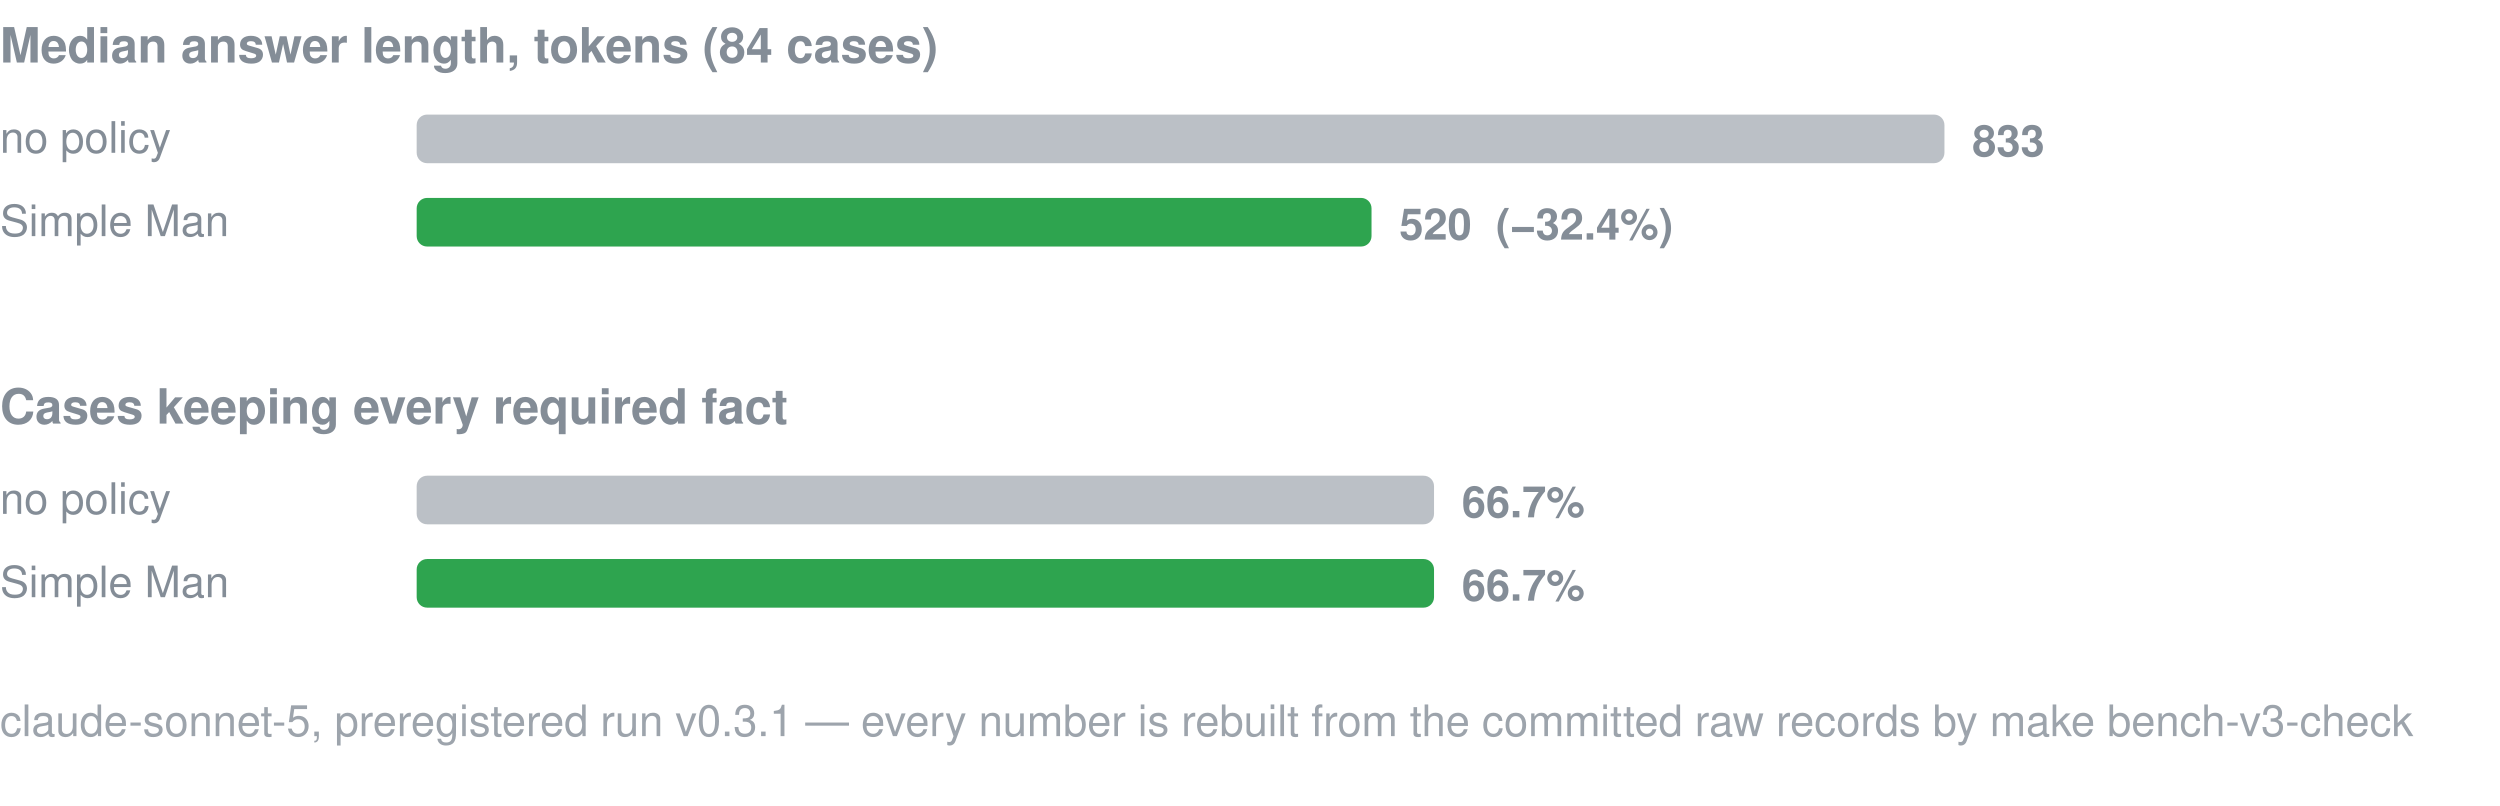
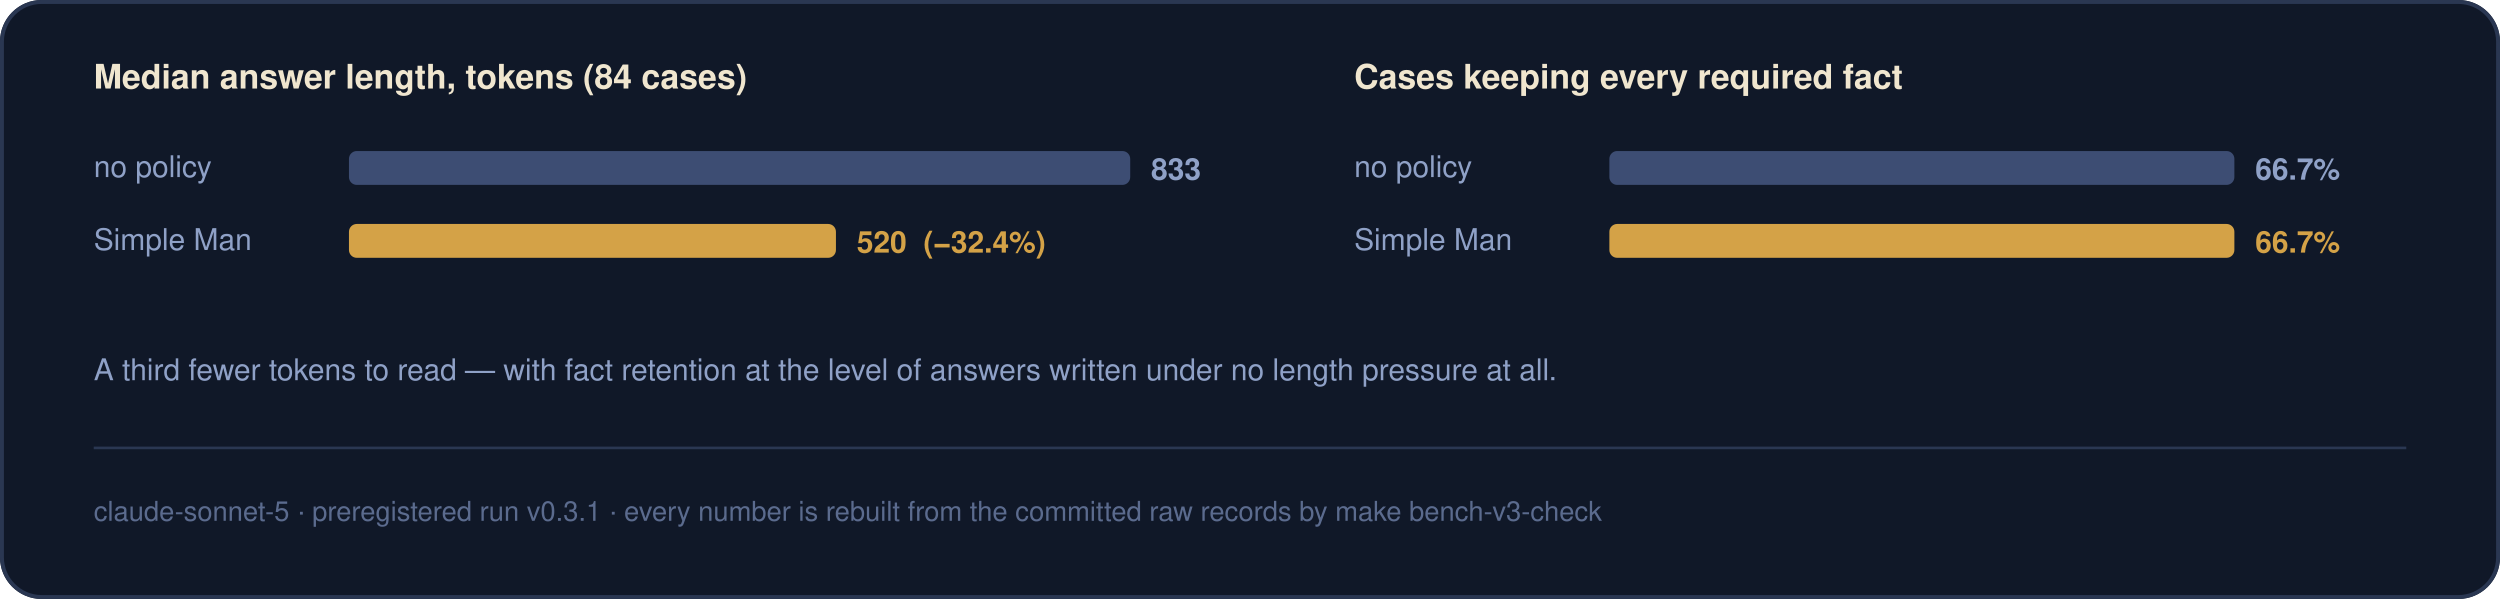
- <svg xmlns="http://www.w3.org/2000/svg" width="720" height="232" viewBox="0 0 720 232" role="img" aria-label="Simple Man benchmark: median answer length 520 tokens vs 833 without a policy; 66.7% of cases keep every required fact in both arms">
+ <svg xmlns="http://www.w3.org/2000/svg" width="960" height="230" viewBox="0 0 960 230" role="img" aria-label="Simple Man benchmark: median answer length 520 tokens vs 833 without a policy; 66.7% of cases keep every required fact in both arms">
  <style>
-     text { font-family: -apple-system, "Segoe UI", Helvetica, Arial, sans-serif; fill: #848d97; }
-     .h { font-size: 14px; font-weight: 600; }
-     .l { font-size: 12.5px; }
-     .v { font-size: 12.5px; font-weight: 600; }
+     text { font-family: -apple-system, "Segoe UI", Helvetica, Arial, sans-serif; }
+     .h { font-size: 13px; font-weight: 600; fill: #f0e6cf; }
+     .l { font-size: 11.5px; fill: #8fa1c7; }
+     .v { font-size: 11.5px; font-weight: 600; fill: #8fa1c7; }
+     .vg { font-size: 11.5px; font-weight: 600; fill: #d4a247; }
  </style>
-   <text x="0" y="18" class="h">Median answer length, tokens (84 cases)</text>
-   <text x="0" y="44" class="l">no policy</text>
-   <rect x="120" y="33" width="440" height="14" rx="3" fill="#848d97" opacity="0.55" />
-   <text x="568" y="45" class="v">833</text>
-   <text x="0" y="68" class="l">Simple Man</text>
-   <rect x="120" y="57" width="275" height="14" rx="3" fill="#2ea44f" />
-   <text x="403" y="69" class="v" fill="#2ea44f">520  (−32.4%)</text>
-   <text x="0" y="122" class="h">Cases keeping every required fact</text>
-   <text x="0" y="148" class="l">no policy</text>
-   <rect x="120" y="137" width="293" height="14" rx="3" fill="#848d97" opacity="0.55" />
-   <text x="421" y="149" class="v">66.7%</text>
-   <text x="0" y="172" class="l">Simple Man</text>
-   <rect x="120" y="161" width="293" height="14" rx="3" fill="#2ea44f" />
-   <text x="421" y="173" class="v" fill="#2ea44f">66.7%</text>
-   <text x="0" y="212" class="l" opacity="0.8">claude-sonnet-5, preregistered run v0.3.1 — every number is rebuilt from the committed raw records by make bench-v3-check</text>
+   <rect x="0" y="0" width="960" height="230" rx="16" fill="#101828" />
+   <rect x="0.75" y="0.75" width="958.5" height="228.5" rx="15.25" fill="none" stroke="#2a3752" stroke-width="1.5" />
+   <g transform="translate(36,34)">
+     <text x="0" y="0" class="h">Median answer length, tokens (84 cases)</text>
+     <text x="0" y="34" class="l">no policy</text>
+     <rect x="98" y="24" width="300" height="13" rx="3" fill="#3d4d73" />
+     <text x="406" y="35" class="v">833</text>
+     <text x="0" y="62" class="l">Simple Man</text>
+     <rect x="98" y="52" width="187" height="13" rx="3" fill="#d4a247" />
+     <text x="293" y="63" class="vg">520  (−32.4%)</text>
+   </g>
+   <g transform="translate(520,34)">
+     <text x="0" y="0" class="h">Cases keeping every required fact</text>
+     <text x="0" y="34" class="l">no policy</text>
+     <rect x="98" y="24" width="240" height="13" rx="3" fill="#3d4d73" />
+     <text x="346" y="35" class="v">66.7%</text>
+     <text x="0" y="62" class="l">Simple Man</text>
+     <rect x="98" y="52" width="240" height="13" rx="3" fill="#d4a247" />
+     <text x="346" y="63" class="vg">66.7%</text>
+   </g>
+   <text x="36" y="146" class="l">A third fewer tokens to read — with fact retention at the level of answers written under no length pressure at all.</text>
+   <line x1="36" y1="172" x2="924" y2="172" stroke="#2a3752" stroke-width="1" />
+   <text x="36" y="200" style="font-size:10.5px;fill:#5b6b8e;">claude-sonnet-5 · preregistered run v0.3.1 · every number is rebuilt from the committed raw records by make bench-v3-check</text>
</svg>
